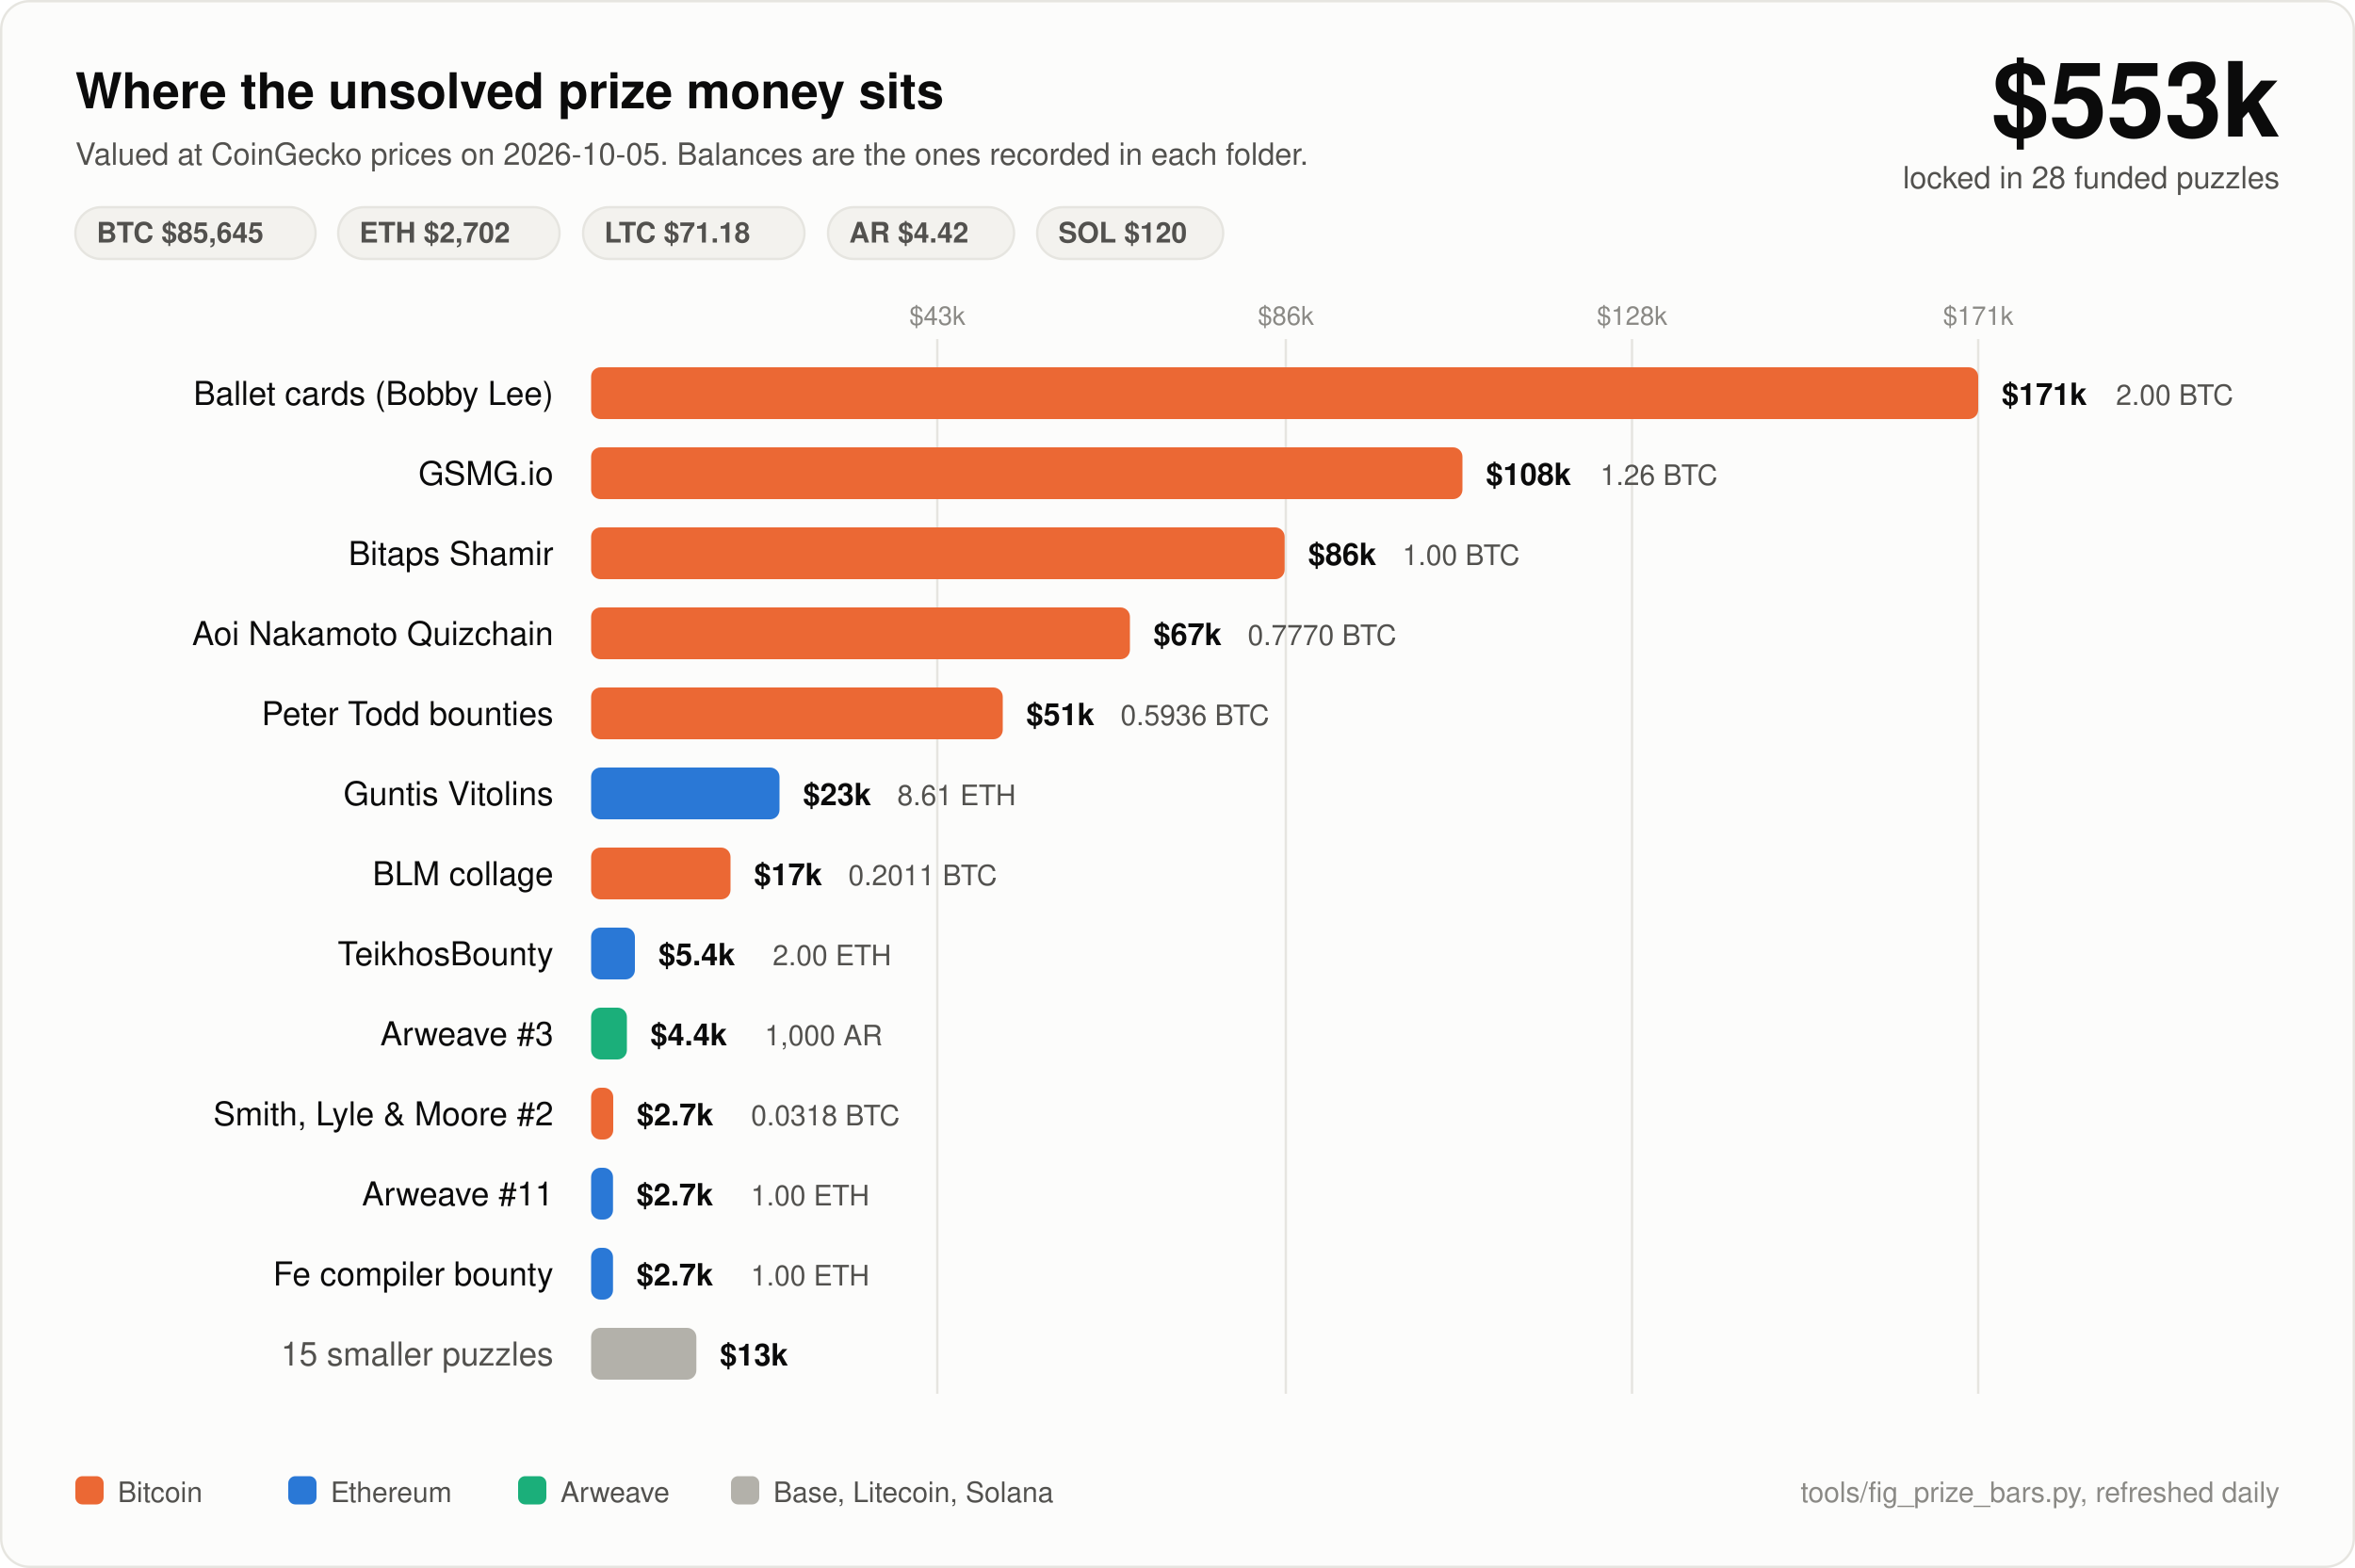
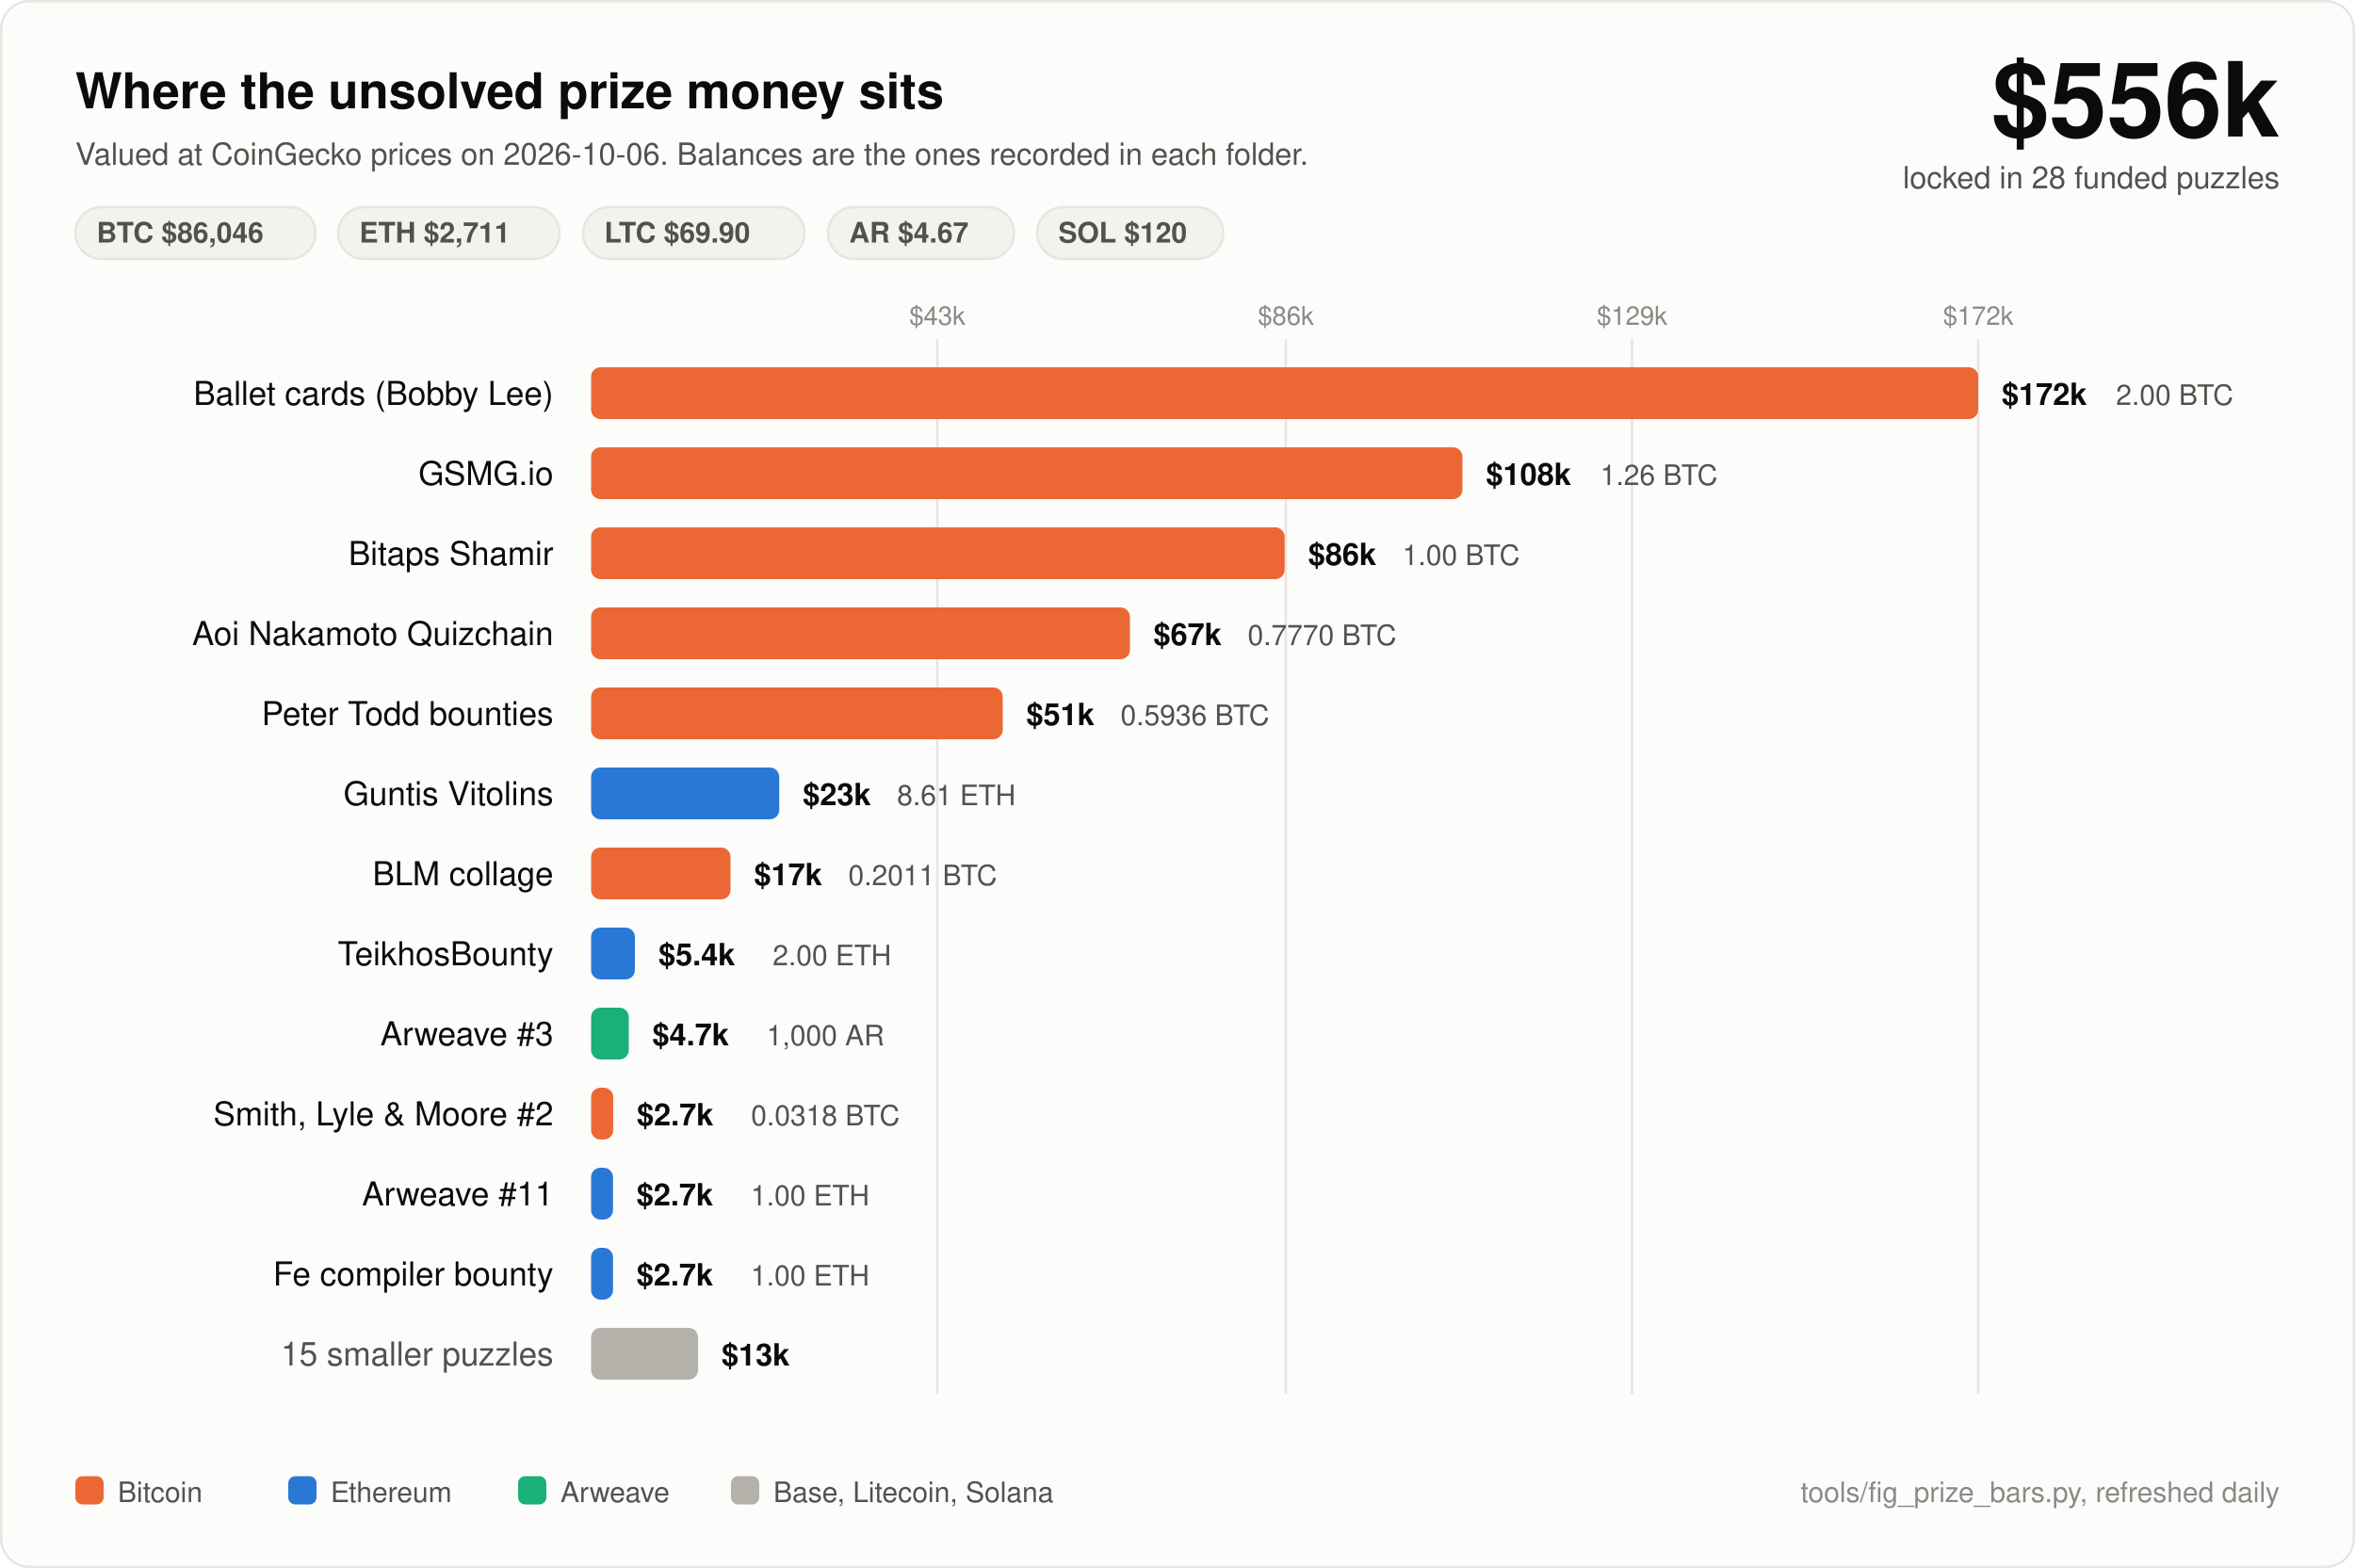
<svg xmlns="http://www.w3.org/2000/svg" width="1000" height="666" viewBox="0 0 1000 666" font-family="ui-sans-serif, -apple-system, Segoe UI, Helvetica, Arial, sans-serif">
  <rect x="0.5" y="0.5" width="999" height="665" rx="12" fill="#fcfcfb" stroke="#e6e5e0" />
  <text x="32" y="46" fill="#0b0b0b" font-size="21" font-weight="700">Where the unsolved prize money sits</text>
-   <text x="32" y="70" fill="#52514e" font-size="13">Valued at CoinGecko prices on 2026-10-05. Balances are the ones recorded in each folder.</text>
-   <text x="968" y="58" fill="#0b0b0b" font-size="44" font-weight="700" text-anchor="end">$553k</text>
+   <text x="32" y="70" fill="#52514e" font-size="13">Valued at CoinGecko prices on 2026-10-06. Balances are the ones recorded in each folder.</text>
+   <text x="968" y="58" fill="#0b0b0b" font-size="44" font-weight="700" text-anchor="end">$556k</text>
  <text x="968" y="80" fill="#52514e" font-size="13" text-anchor="end">locked in 28 funded puzzles</text>
  <rect x="32" y="88" width="102" height="22" rx="11" fill="#f3f2ee" stroke="#e6e5e0" />
-   <text x="41" y="103" fill="#52514e" font-size="12" font-weight="600">BTC $85,645</text>
+   <text x="41" y="103" fill="#52514e" font-size="12" font-weight="600">BTC $86,046</text>
  <rect x="143.6" y="88" width="94" height="22" rx="11" fill="#f3f2ee" stroke="#e6e5e0" />
-   <text x="152.6" y="103" fill="#52514e" font-size="12" font-weight="600">ETH $2,702</text>
+   <text x="152.6" y="103" fill="#52514e" font-size="12" font-weight="600">ETH $2,711</text>
  <rect x="247.6" y="88" width="94" height="22" rx="11" fill="#f3f2ee" stroke="#e6e5e0" />
-   <text x="256.6" y="103" fill="#52514e" font-size="12" font-weight="600">LTC $71.18</text>
+   <text x="256.6" y="103" fill="#52514e" font-size="12" font-weight="600">LTC $69.90</text>
  <rect x="351.6" y="88" width="79" height="22" rx="11" fill="#f3f2ee" stroke="#e6e5e0" />
-   <text x="360.6" y="103" fill="#52514e" font-size="12" font-weight="600">AR $4.42</text>
+   <text x="360.6" y="103" fill="#52514e" font-size="12" font-weight="600">AR $4.67</text>
  <rect x="440.4" y="88" width="79" height="22" rx="11" fill="#f3f2ee" stroke="#e6e5e0" />
  <text x="449.4" y="103" fill="#52514e" font-size="12" font-weight="600">SOL $120</text>
  <line x1="398" y1="144" x2="398" y2="592" stroke="#e6e5e0" stroke-width="1" />
  <text x="398" y="138" fill="#8a8985" font-size="11" text-anchor="middle">$43k</text>
  <line x1="546" y1="144" x2="546" y2="592" stroke="#e6e5e0" stroke-width="1" />
  <text x="546" y="138" fill="#8a8985" font-size="11" text-anchor="middle">$86k</text>
  <line x1="693" y1="144" x2="693" y2="592" stroke="#e6e5e0" stroke-width="1" />
-   <text x="693" y="138" fill="#8a8985" font-size="11" text-anchor="middle">$128k</text>
+   <text x="693" y="138" fill="#8a8985" font-size="11" text-anchor="middle">$129k</text>
  <line x1="840" y1="144" x2="840" y2="592" stroke="#e6e5e0" stroke-width="1" />
-   <text x="840" y="138" fill="#8a8985" font-size="11" text-anchor="middle">$171k</text>
+   <text x="840" y="138" fill="#8a8985" font-size="11" text-anchor="middle">$172k</text>
  <text x="235" y="172" fill="#0b0b0b" font-size="14" text-anchor="end">Ballet cards (Bobby Lee)</text>
  <rect x="251" y="156" width="589.0" height="22" rx="4" fill="#eb6834" />
-   <text x="850.0" y="172" fill="#0b0b0b" font-size="13" font-weight="600">$171k</text>
+   <text x="850.0" y="172" fill="#0b0b0b" font-size="13" font-weight="600">$172k</text>
  <text x="898.5" y="172" fill="#52514e" font-size="12">2.00 BTC</text>
  <text x="235" y="206" fill="#0b0b0b" font-size="14" text-anchor="end">GSMG.io</text>
  <rect x="251" y="190" width="370.0" height="22" rx="4" fill="#eb6834" />
  <text x="631.0" y="206" fill="#0b0b0b" font-size="13" font-weight="600">$108k</text>
  <text x="679.5" y="206" fill="#52514e" font-size="12">1.26 BTC</text>
  <text x="235" y="240" fill="#0b0b0b" font-size="14" text-anchor="end">Bitaps Shamir</text>
  <rect x="251" y="224" width="294.5" height="22" rx="4" fill="#eb6834" />
  <text x="555.5" y="240" fill="#0b0b0b" font-size="13" font-weight="600">$86k</text>
  <text x="595.5" y="240" fill="#52514e" font-size="12">1.00 BTC</text>
  <text x="235" y="274" fill="#0b0b0b" font-size="14" text-anchor="end">Aoi Nakamoto Quizchain</text>
  <rect x="251" y="258" width="228.8" height="22" rx="4" fill="#eb6834" />
  <text x="489.8" y="274" fill="#0b0b0b" font-size="13" font-weight="600">$67k</text>
  <text x="529.8" y="274" fill="#52514e" font-size="12">0.7770 BTC</text>
  <text x="235" y="308" fill="#0b0b0b" font-size="14" text-anchor="end">Peter Todd bounties</text>
  <rect x="251" y="292" width="174.8" height="22" rx="4" fill="#eb6834" />
  <text x="435.8" y="308" fill="#0b0b0b" font-size="13" font-weight="600">$51k</text>
  <text x="475.8" y="308" fill="#52514e" font-size="12">0.5936 BTC</text>
  <text x="235" y="342" fill="#0b0b0b" font-size="14" text-anchor="end">Guntis Vitolins</text>
-   <rect x="251" y="326" width="80.0" height="22" rx="4" fill="#2a78d6" />
-   <text x="341.0" y="342" fill="#0b0b0b" font-size="13" font-weight="600">$23k</text>
-   <text x="381.0" y="342" fill="#52514e" font-size="12">8.61 ETH</text>
+   <rect x="251" y="326" width="79.9" height="22" rx="4" fill="#2a78d6" />
+   <text x="340.9" y="342" fill="#0b0b0b" font-size="13" font-weight="600">$23k</text>
+   <text x="380.9" y="342" fill="#52514e" font-size="12">8.61 ETH</text>
  <text x="235" y="376" fill="#0b0b0b" font-size="14" text-anchor="end">BLM collage</text>
  <rect x="251" y="360" width="59.2" height="22" rx="4" fill="#eb6834" />
  <text x="320.2" y="376" fill="#0b0b0b" font-size="13" font-weight="600">$17k</text>
  <text x="360.2" y="376" fill="#52514e" font-size="12">0.2011 BTC</text>
  <text x="235" y="410" fill="#0b0b0b" font-size="14" text-anchor="end">TeikhosBounty</text>
  <rect x="251" y="394" width="18.6" height="22" rx="4" fill="#2a78d6" />
  <text x="279.6" y="410" fill="#0b0b0b" font-size="13" font-weight="600">$5.4k</text>
  <text x="328.1" y="410" fill="#52514e" font-size="12">2.00 ETH</text>
  <text x="235" y="444" fill="#0b0b0b" font-size="14" text-anchor="end">Arweave #3</text>
-   <rect x="251" y="428" width="15.2" height="22" rx="4" fill="#1baf7a" />
-   <text x="276.2" y="444" fill="#0b0b0b" font-size="13" font-weight="600">$4.4k</text>
-   <text x="324.7" y="444" fill="#52514e" font-size="12">1,000 AR</text>
+   <rect x="251" y="428" width="16.0" height="22" rx="4" fill="#1baf7a" />
+   <text x="277.0" y="444" fill="#0b0b0b" font-size="13" font-weight="600">$4.7k</text>
+   <text x="325.5" y="444" fill="#52514e" font-size="12">1,000 AR</text>
  <text x="235" y="478" fill="#0b0b0b" font-size="14" text-anchor="end">Smith, Lyle &amp; Moore #2</text>
  <rect x="251" y="462" width="9.4" height="22" rx="4" fill="#eb6834" />
  <text x="270.4" y="478" fill="#0b0b0b" font-size="13" font-weight="600">$2.7k</text>
  <text x="318.9" y="478" fill="#52514e" font-size="12">0.0318 BTC</text>
  <text x="235" y="512" fill="#0b0b0b" font-size="14" text-anchor="end">Arweave #11</text>
  <rect x="251" y="496" width="9.3" height="22" rx="4" fill="#2a78d6" />
  <text x="270.3" y="512" fill="#0b0b0b" font-size="13" font-weight="600">$2.7k</text>
  <text x="318.8" y="512" fill="#52514e" font-size="12">1.00 ETH</text>
  <text x="235" y="546" fill="#0b0b0b" font-size="14" text-anchor="end">Fe compiler bounty</text>
  <rect x="251" y="530" width="9.3" height="22" rx="4" fill="#2a78d6" />
  <text x="270.3" y="546" fill="#0b0b0b" font-size="13" font-weight="600">$2.7k</text>
  <text x="318.8" y="546" fill="#52514e" font-size="12">1.00 ETH</text>
  <text x="235" y="580" fill="#52514e" font-size="14" text-anchor="end">15 smaller puzzles</text>
-   <rect x="251" y="564" width="44.7" height="22" rx="4" fill="#b3b1aa" />
-   <text x="305.7" y="580" fill="#0b0b0b" font-size="13" font-weight="600">$13k</text>
+   <rect x="251" y="564" width="45.4" height="22" rx="4" fill="#b3b1aa" />
+   <text x="306.4" y="580" fill="#0b0b0b" font-size="13" font-weight="600">$13k</text>
  <rect x="32" y="627" width="12" height="12" rx="3" fill="#eb6834" />
  <text x="50" y="638" fill="#52514e" font-size="12">Bitcoin</text>
  <rect x="122.4" y="627" width="12" height="12" rx="3" fill="#2a78d6" />
  <text x="140.4" y="638" fill="#52514e" font-size="12">Ethereum</text>
  <rect x="220.0" y="627" width="12" height="12" rx="3" fill="#1baf7a" />
  <text x="238.0" y="638" fill="#52514e" font-size="12">Arweave</text>
  <rect x="310.4" y="627" width="12" height="12" rx="3" fill="#b3b1aa" />
  <text x="328.4" y="638" fill="#52514e" font-size="12">Base, Litecoin, Solana</text>
  <text x="968" y="638" fill="#8a8985" font-size="12" text-anchor="end">tools/fig_prize_bars.py, refreshed daily</text>
</svg>
